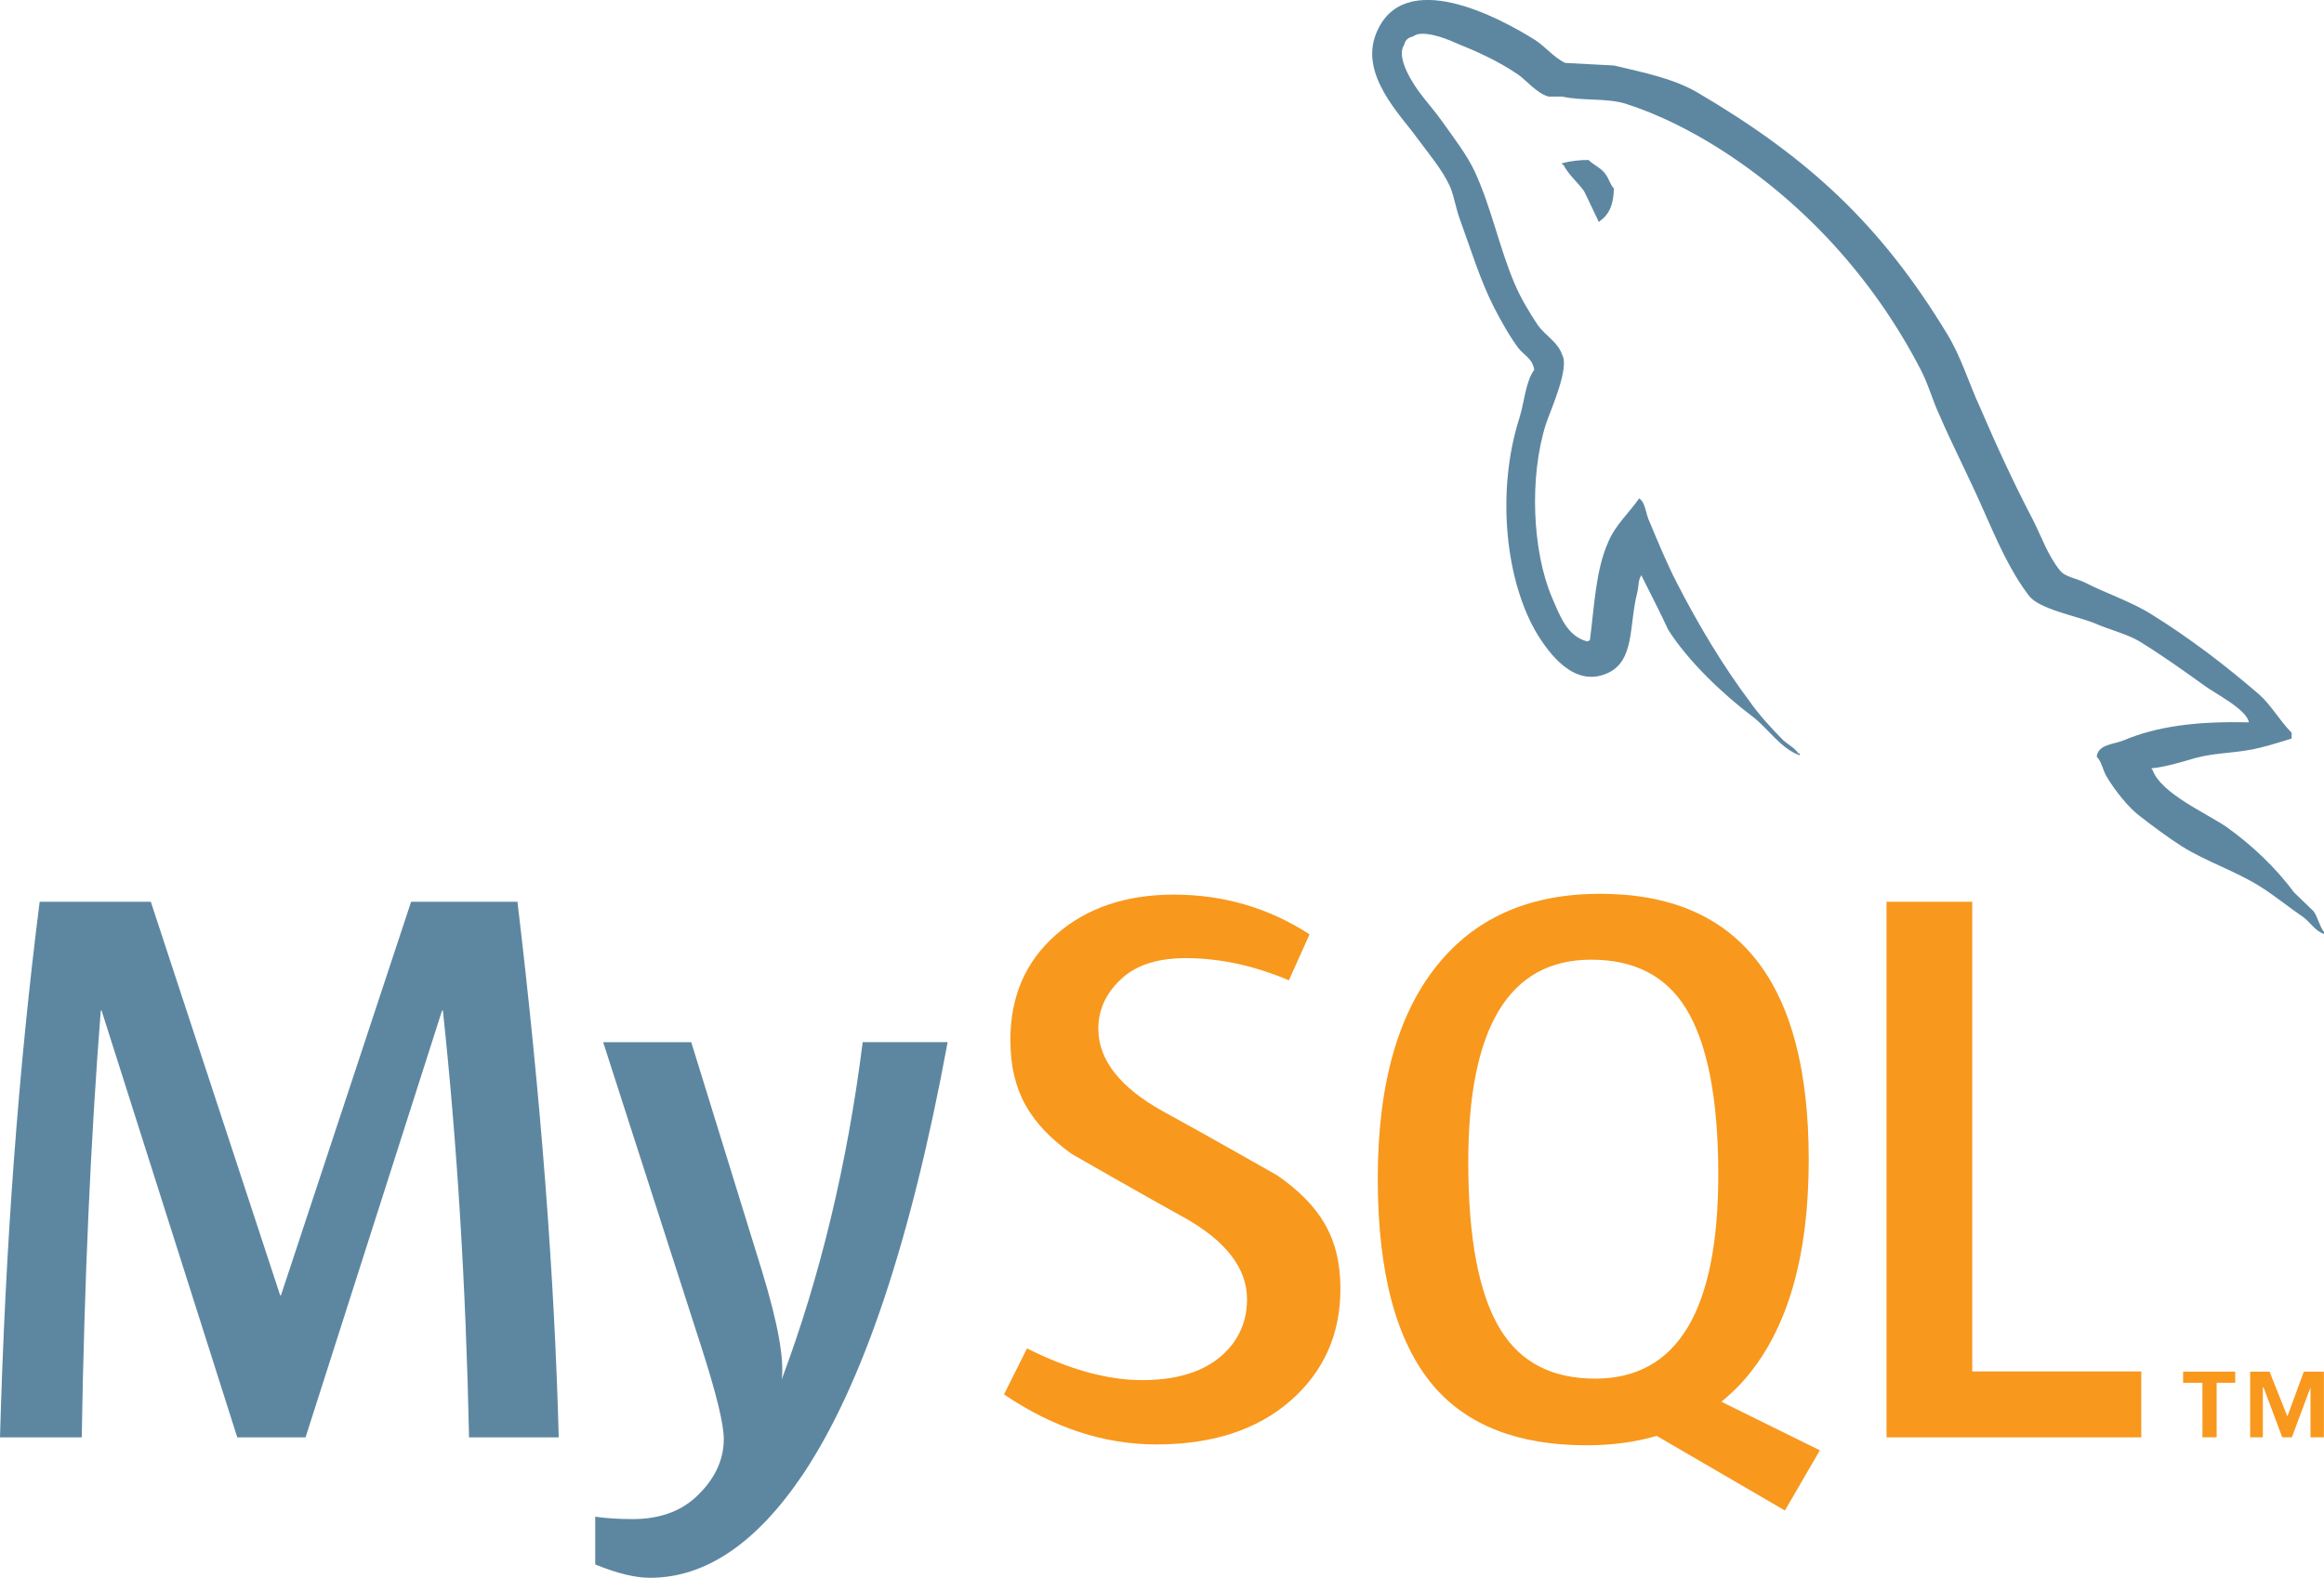
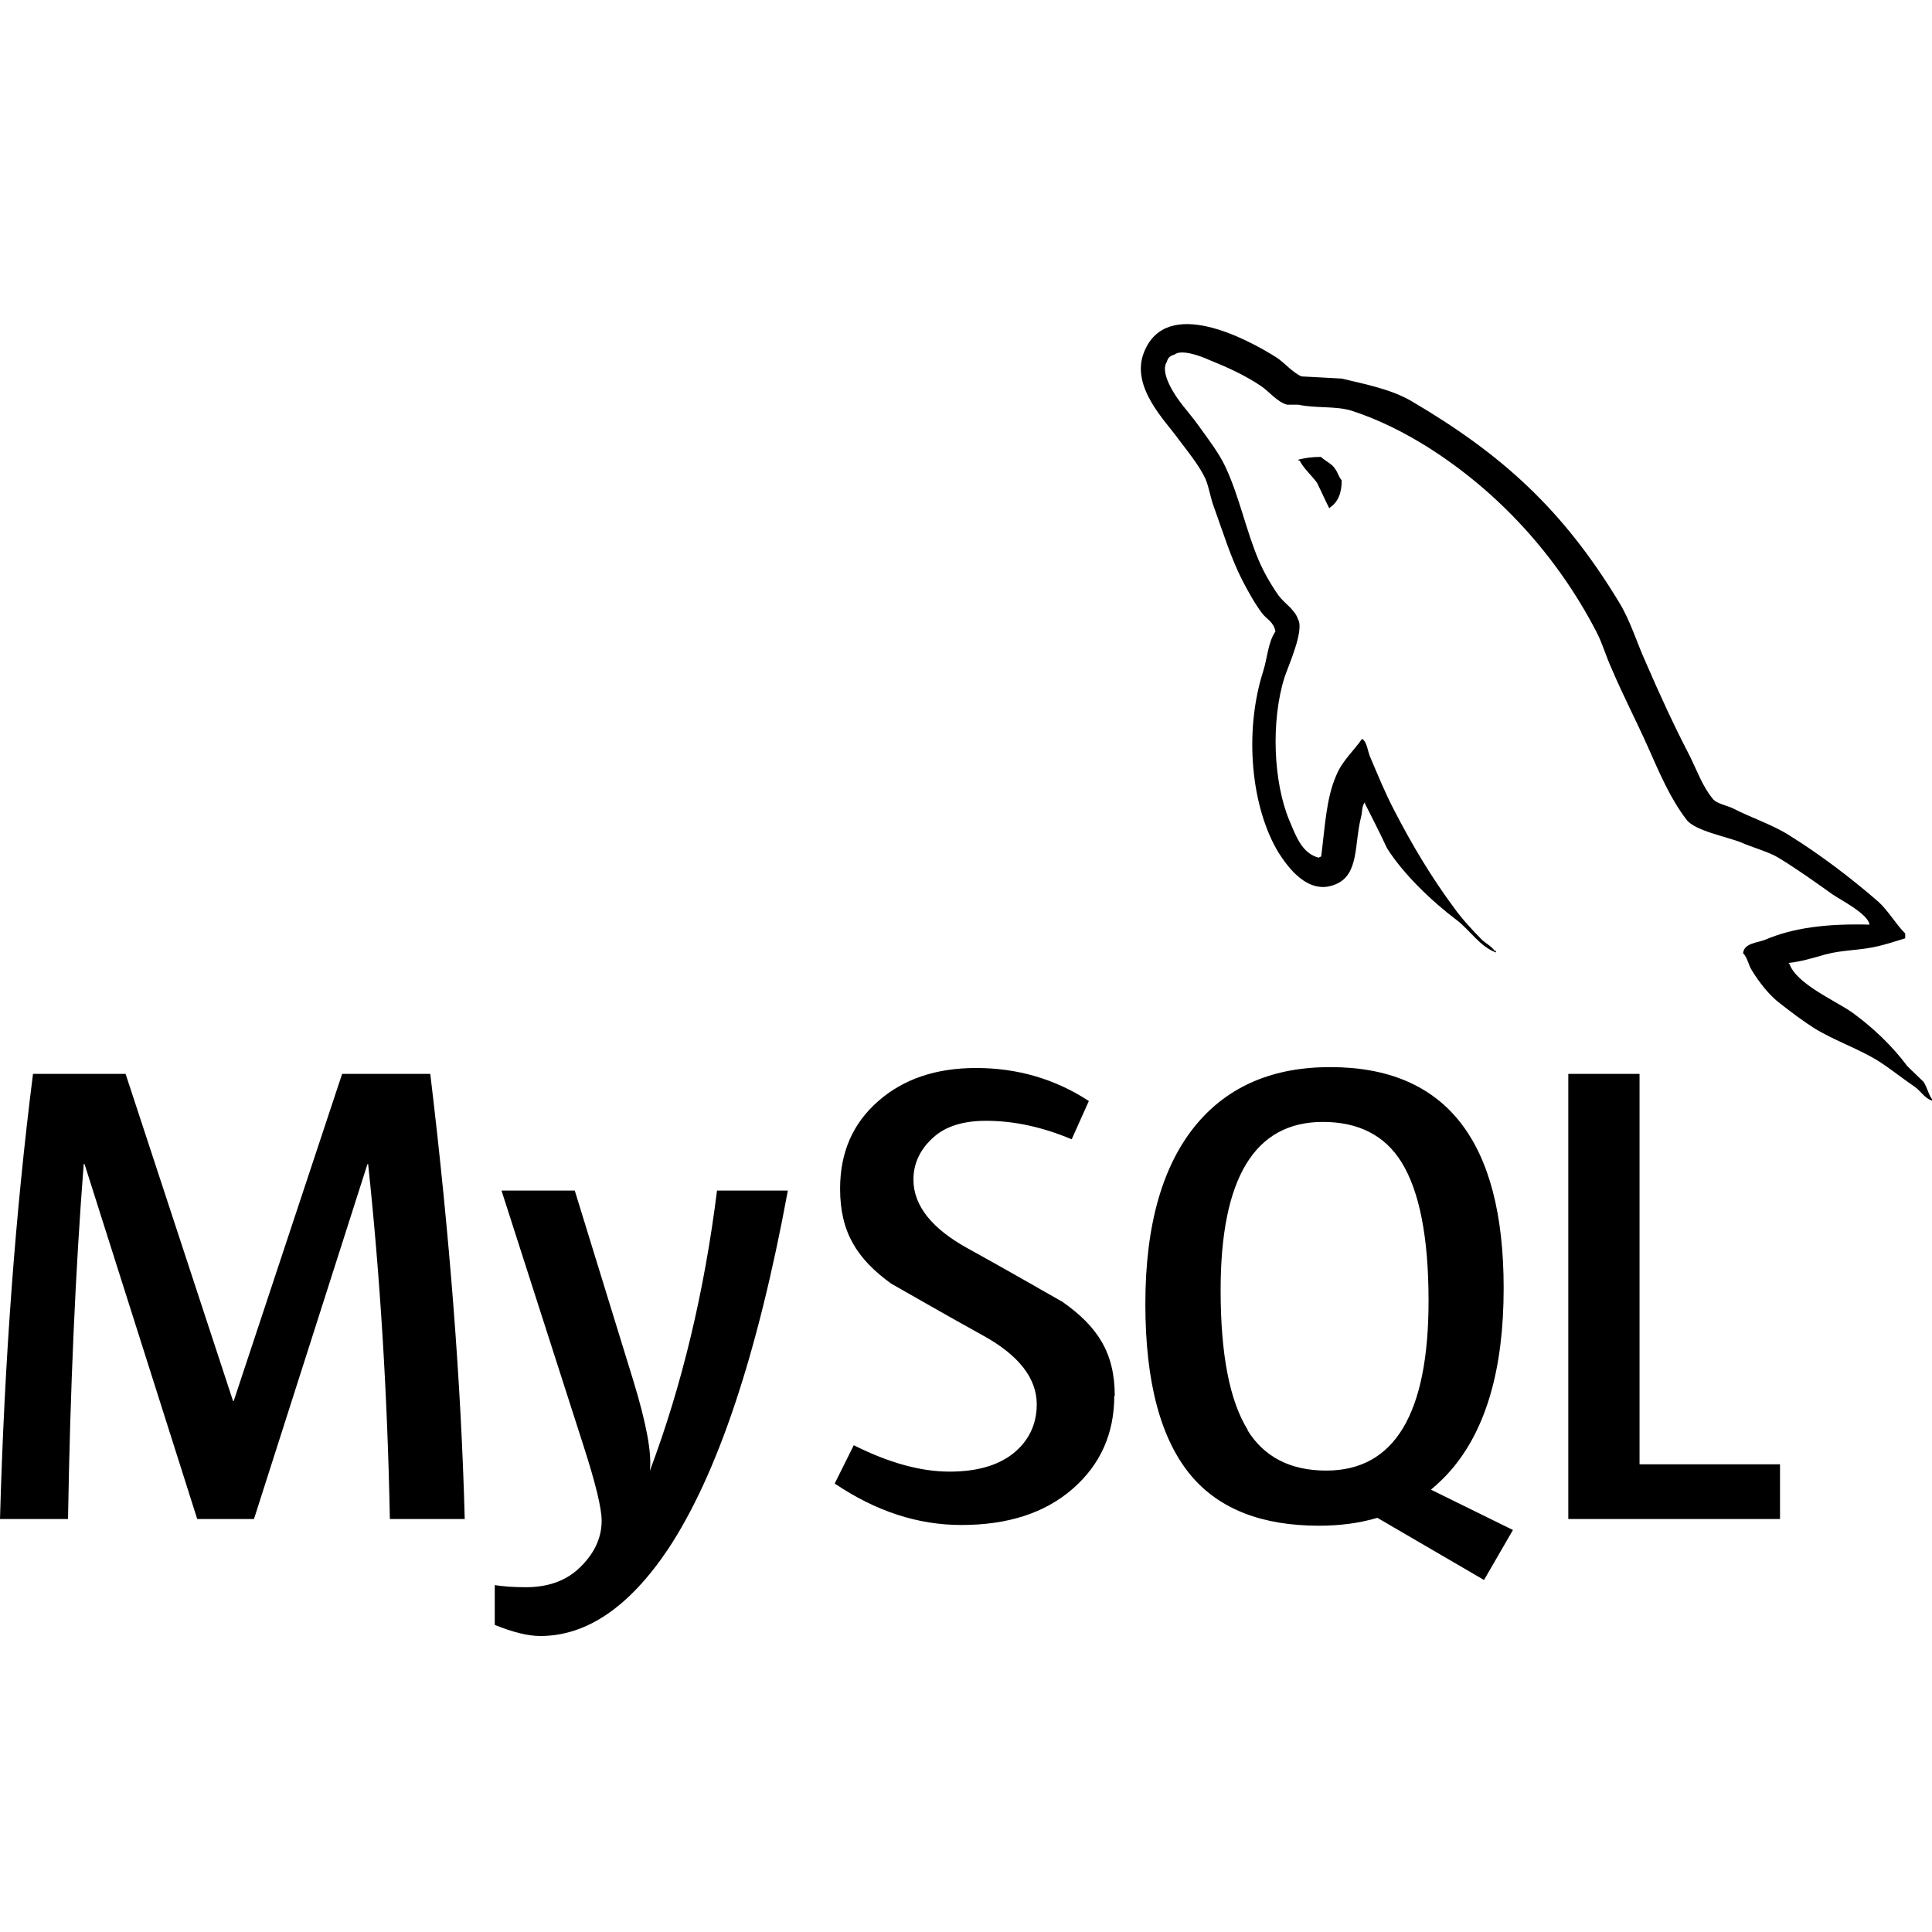
- <svg xmlns="http://www.w3.org/2000/svg" width="1754.071" height="1191.244" viewBox="-18.458 6.58 134.117 91.072" version="1.1" id="svg12">
-   <defs id="defs16" />
-   <path d="M -44.726,-17.454 H 146.425 V 115.036 H -44.726 Z" id="path2" style="fill:none" />
-   <path d="M 13.786,89.549 H 8.611 C 8.428,80.814 7.924,72.602 7.1,64.907 H 7.054 l -7.879,24.642 h -3.94 l -7.832,-24.642 h -0.045 c -0.581,7.388 -0.947,15.602 -1.099,24.642 h -4.717 c 0.304,-10.993 1.068,-21.299 2.289,-30.919 h 6.414 l 7.465,22.719 h 0.046 L 5.267,58.63 h 6.137 c 1.344,11.268 2.138,21.575 2.382,30.919 M 36.229,66.737 c -2.107,11.434 -4.887,19.742 -8.337,24.928 -2.688,3.992 -5.633,5.99 -8.84,5.99 -0.855,0 -1.91,-0.258 -3.16,-0.77 v -2.757 c 0.611,0.088 1.328,0.138 2.152,0.138 1.498,0 2.702,-0.412 3.62,-1.238 1.098,-1.006 1.647,-2.137 1.647,-3.388 0,-0.858 -0.428,-2.612 -1.282,-5.268 L 16.35,66.736 h 5.084 l 4.076,13.19 c 0.916,2.995 1.298,5.086 1.145,6.277 2.229,-5.953 3.786,-12.444 4.673,-19.468 h 4.901 z" id="path4" style="fill:#5d87a1" />
-   <path d="m 105.114,89.549 h -14.7 V 58.63 h 4.945 v 27.113 h 9.755 z m -18.548,0.747 -5.684,-2.805 c 0.504,-0.414 0.986,-0.862 1.42,-1.381 2.416,-2.838 3.621,-7.035 3.621,-12.594 0,-10.229 -4.014,-15.346 -12.045,-15.346 -3.938,0 -7.01,1.298 -9.207,3.895 -2.414,2.84 -3.619,7.022 -3.619,12.551 0,5.435 1.068,9.422 3.205,11.951 1.955,2.291 4.902,3.438 8.843,3.438 1.47,0 2.819,-0.18 4.048,-0.543 l 7.4,4.308 z m -18.413,-6.934 c -1.252,-2.014 -1.878,-5.248 -1.878,-9.707 0,-7.785 2.365,-11.682 7.1,-11.682 2.475,0 4.289,0.932 5.449,2.792 1.25,2.017 1.879,5.222 1.879,9.619 0,7.849 -2.367,11.774 -7.099,11.774 -2.476,0.001 -4.29,-0.928 -5.451,-2.796 m -9.256,-2.383 c 0,2.622 -0.962,4.773 -2.884,6.458 -1.924,1.678 -4.504,2.519 -7.737,2.519 -3.024,0 -5.956,-0.966 -8.794,-2.888 l 1.329,-2.655 c 2.442,1.223 4.653,1.831 6.638,1.831 1.863,0 3.319,-0.413 4.375,-1.232 1.055,-0.822 1.684,-1.975 1.684,-3.433 0,-1.837 -1.281,-3.407 -3.631,-4.722 -2.167,-1.19 -6.501,-3.678 -6.501,-3.678 -2.349,-1.712 -3.525,-3.55 -3.525,-6.578 0,-2.506 0.877,-4.529 2.632,-6.068 1.757,-1.545 4.024,-2.315 6.803,-2.315 2.87,0 5.479,0.769 7.829,2.291 l -1.192,2.656 c -2.01,-0.854 -3.994,-1.281 -5.951,-1.281 -1.585,0 -2.809,0.381 -3.66,1.146 -0.858,0.762 -1.387,1.737 -1.387,2.933 0,1.828 1.308,3.418 3.722,4.759 2.196,1.192 6.638,3.723 6.638,3.723 2.409,1.709 3.612,3.53 3.612,6.534" id="path6" style="fill:#f8981d" />
-   <path d="m 111.322,48.274 c -2.99,-0.076 -5.305,0.225 -7.248,1.047 -0.561,0.224 -1.453,0.224 -1.531,0.933 0.303,0.3 0.338,0.784 0.601,1.198 0.448,0.747 1.229,1.752 1.942,2.276 0.783,0.6 1.569,1.194 2.393,1.717 1.453,0.899 3.1,1.422 4.516,2.318 0.825,0.521 1.645,1.195 2.471,1.756 0.406,0.299 0.666,0.784 1.193,0.971 v -0.114 c -0.264,-0.336 -0.339,-0.822 -0.598,-1.196 l -1.122,-1.082 c -1.084,-1.456 -2.431,-2.727 -3.884,-3.771 -1.196,-0.824 -3.812,-1.944 -4.297,-3.322 l -0.076,-0.076 c 0.822,-0.077 1.797,-0.375 2.578,-0.604 1.271,-0.335 2.43,-0.259 3.734,-0.594 0.6,-0.15 1.195,-0.338 1.797,-0.523 v -0.337 c -0.676,-0.673 -1.158,-1.567 -1.869,-2.203 -1.902,-1.643 -3.998,-3.25 -6.164,-4.595 -1.16,-0.749 -2.652,-1.231 -3.887,-1.868 -0.445,-0.225 -1.195,-0.336 -1.457,-0.71 -0.67,-0.822 -1.047,-1.904 -1.533,-2.877 -1.08,-2.053 -2.129,-4.331 -3.061,-6.502 -0.674,-1.456 -1.084,-2.91 -1.906,-4.257 -3.85,-6.35 -8.031,-10.196 -14.457,-13.971 -1.381,-0.786 -3.024,-1.121 -4.779,-1.533 l -2.803,-0.148 C 71.277,9.945 70.678,9.234 70.156,8.898 c -2.132,-1.344 -7.621,-4.257 -9.189,-0.411 -1.01,2.431 1.494,4.821 2.354,6.054 0.635,0.856 1.458,1.83 1.902,2.802 0.263,0.635 0.337,1.309 0.6,1.98 0.598,1.644 1.157,3.473 1.943,5.007 0.41,0.782 0.857,1.604 1.381,2.312 0.3,0.414 0.822,0.597 0.936,1.272 -0.521,0.744 -0.562,1.867 -0.861,2.801 -1.344,4.221 -0.819,9.45 1.086,12.552 0.596,0.934 2.018,2.99 3.92,2.202 1.684,-0.672 1.311,-2.801 1.795,-4.668 0.111,-0.451 0.038,-0.747 0.262,-1.043 v 0.073 c 0.521,1.045 1.047,2.052 1.53,3.1 1.159,1.829 3.177,3.735 4.858,5.002 0.895,0.676 1.604,1.832 2.725,2.245 v -0.112 h -0.074 c -0.227,-0.335 -0.559,-0.485 -0.857,-0.745 -0.674,-0.673 -1.42,-1.495 -1.943,-2.241 -1.566,-2.093 -2.952,-4.41 -4.182,-6.801 -0.602,-1.16 -1.121,-2.428 -1.606,-3.586 -0.226,-0.447 -0.226,-1.121 -0.601,-1.346 -0.562,0.821 -1.381,1.532 -1.791,2.538 -0.711,1.609 -0.785,3.588 -1.049,5.646 l -0.147,0.072 c -1.19,-0.299 -1.604,-1.53 -2.056,-2.575 -1.119,-2.654 -1.307,-6.914 -0.336,-9.976 0.26,-0.783 1.385,-3.249 0.936,-3.995 -0.225,-0.715 -0.973,-1.122 -1.383,-1.685 -0.482,-0.708 -1.01,-1.604 -1.346,-2.39 -0.896,-2.091 -1.347,-4.408 -2.312,-6.498 -0.451,-0.974 -1.234,-1.982 -1.868,-2.879 -0.712,-1.008 -1.495,-1.718 -2.058,-2.913 -0.186,-0.411 -0.447,-1.083 -0.148,-1.53 0.073,-0.3 0.225,-0.412 0.523,-0.487 0.484,-0.409 1.867,0.111 2.352,0.336 1.385,0.56 2.543,1.083 3.699,1.867 0.523,0.375 1.084,1.085 1.755,1.272 h 0.786 c 1.193,0.26 2.538,0.072 3.661,0.41 1.979,0.636 3.772,1.569 5.38,2.576 4.893,3.103 8.928,7.512 11.652,12.778 0.447,0.858 0.637,1.644 1.045,2.539 0.787,1.832 1.76,3.7 2.541,5.493 0.785,1.755 1.533,3.547 2.654,5.005 0.559,0.784 2.805,1.195 3.812,1.606 0.745,0.335 1.905,0.633 2.577,1.044 1.271,0.783 2.537,1.682 3.732,2.543 0.595,0.448 2.465,1.382 2.576,2.13 m -38.106,-32.464 a 5.82,5.82 0 0 0 -1.529,0.188 v 0.075 h 0.072 c 0.301,0.597 0.824,1.011 1.197,1.532 0.301,0.599 0.562,1.193 0.857,1.791 l 0.072,-0.074 c 0.527,-0.373 0.789,-0.971 0.789,-1.868 -0.227,-0.264 -0.262,-0.522 -0.451,-0.784 -0.22,-0.374 -0.705,-0.56 -1.007,-0.86" id="path8" style="fill:#5d87a1" />
-   <path d="m 114.88,89.544 h 0.774 v -3.788 h -1.161 l -0.947,2.585 -1.029,-2.585 h -1.118 v 3.788 h 0.731 v -2.882 h 0.041 l 1.078,2.882 h 0.557 l 1.074,-2.882 z m -6.235,0 h 0.819 v -3.146 h 1.072 v -0.643 h -3.008 v 0.643 h 1.115 z" id="path10" style="fill:#f8981d" />
+ <svg xmlns="http://www.w3.org/2000/svg" role="img" viewBox="0 0 24 24">
+   <path d="M16.405 5.676c-.115 0-.193.014-.274.033v.013h.014c.054.104.146.18.214.273.054.107.1.214.154.32l.014-.015c.094-.066.14-.172.14-.333-.04-.047-.046-.094-.08-.14-.04-.067-.126-.1-.18-.153zM5.77 18.87h-.927c-.03-1.562-.123-3.03-.27-4.41h-.008l-1.41 4.41H2.45l-1.4-4.41h-.01c-.103 1.323-.168 2.793-.195 4.41H0c.055-1.966.192-3.81.41-5.53h1.15l1.335 4.064h.008L4.25 13.34h1.095c.242 2.015.384 3.86.428 5.53zm4.017-4.08c-.378 2.045-.876 3.533-1.492 4.46-.482.716-1.01 1.073-1.583 1.073-.153 0-.34-.046-.566-.138v-.494c.11.017.24.026.386.026.268 0 .483-.075.647-.222.197-.18.295-.382.295-.605 0-.155-.077-.47-.23-.944L6.23 14.79h.91l.727 2.36c.164.536.233.91.205 1.123.4-1.064.678-2.227.835-3.483h.88zM22.112 18.87h-2.63v-5.53h.885v4.85h1.745zM18.792 19.005l-1.016-.5c.09-.076.177-.158.255-.25.433-.506.648-1.258.648-2.253 0-1.83-.718-2.746-2.155-2.746-.704 0-1.254.232-1.65.697-.43.508-.646 1.256-.646 2.245 0 .972.19 1.686.574 2.14.35.41.877.615 1.583.615.264 0 .506-.033.725-.098l1.325.772.36-.622zM15.5 17.763c-.225-.36-.337-.94-.337-1.736 0-1.393.424-2.09 1.27-2.09.443 0 .77.167.977.5.224.362.336.936.336 1.723 0 1.404-.424 2.108-1.27 2.108-.445 0-.77-.167-.978-.5zM13.842 17.338c0 .47-.172.856-.516 1.156s-.803.45-1.384.45c-.543 0-1.064-.172-1.573-.515l.237-.476c.438.22.833.328 1.19.328.332 0 .593-.073.783-.22.188-.147.3-.354.3-.615 0-.33-.23-.61-.648-.845-.388-.213-1.163-.657-1.163-.657-.422-.307-.632-.636-.632-1.177 0-.45.157-.81.47-1.085.315-.278.72-.415 1.22-.415.512 0 .98.136 1.4.41l-.213.476c-.36-.152-.715-.23-1.064-.23-.283 0-.502.068-.654.206-.153.136-.248.31-.248.524 0 .328.234.61.666.85.393.215 1.187.67 1.187.67.433.305.648.63.648 1.168zM23.224 11.486c-.535-.014-.95.04-1.297.188-.1.04-.26.04-.274.167.055.053.063.14.11.214.08.134.218.313.346.407.14.11.28.216.427.31.26.16.555.255.81.416.145.094.293.213.44.313.073.05.12.14.214.172v-.02c-.046-.06-.06-.147-.105-.214-.067-.067-.134-.127-.2-.193-.194-.26-.435-.487-.695-.675-.214-.146-.682-.35-.77-.595l-.013-.014c.146-.013.32-.066.46-.106.227-.06.435-.047.67-.106.106-.027.213-.06.32-.094v-.06c-.12-.12-.21-.283-.334-.395-.34-.295-.717-.582-1.104-.823-.21-.134-.476-.22-.697-.334-.08-.04-.214-.06-.26-.127-.12-.146-.19-.34-.275-.514-.192-.368-.38-.775-.547-1.163-.12-.262-.193-.523-.34-.763-.69-1.137-1.437-1.826-2.586-2.5-.247-.14-.543-.2-.856-.274-.167-.008-.334-.02-.5-.027-.11-.047-.216-.174-.31-.235-.38-.24-1.364-.76-1.644-.072-.18.434.267.862.422 1.082.115.153.26.328.34.5.047.116.06.235.107.356.106.294.207.622.347.897.073.14.153.287.247.413.054.073.146.107.167.227-.094.136-.1.334-.154.5-.24.757-.146 1.693.194 2.25.107.166.362.534.703.393.3-.12.234-.5.32-.835.02-.08.007-.133.048-.187v.015c.094.188.188.367.274.555.206.328.566.668.867.895.16.12.287.328.487.402v-.02h-.015c-.043-.058-.1-.086-.154-.133-.12-.12-.255-.267-.35-.4-.28-.377-.527-.79-.747-1.218-.11-.21-.202-.436-.29-.643-.04-.08-.04-.2-.107-.24-.1.146-.247.273-.32.453-.127.288-.14.642-.188 1.01-.027.007-.014 0-.027.014-.214-.052-.287-.274-.367-.46-.2-.475-.233-1.238-.06-1.785.047-.14.247-.582.167-.716-.042-.127-.174-.2-.247-.303-.087-.124-.18-.285-.24-.427-.16-.374-.24-.788-.414-1.162-.08-.173-.22-.354-.334-.513-.127-.18-.267-.307-.368-.52-.033-.073-.08-.194-.027-.274.014-.054.042-.075.094-.09.088-.072.335.022.422.062.247.1.455.194.662.334.094.066.195.193.315.226h.14c.214.047.455.014.655.073.355.114.675.28.962.46.876.556 1.596 1.345 2.085 2.286.08.154.115.295.188.455.14.33.313.663.455.982.14.315.275.636.476.897.1.14.502.213.682.286.133.06.34.115.46.188.23.14.454.3.67.454.11.076.443.243.463.378z" />
</svg>
